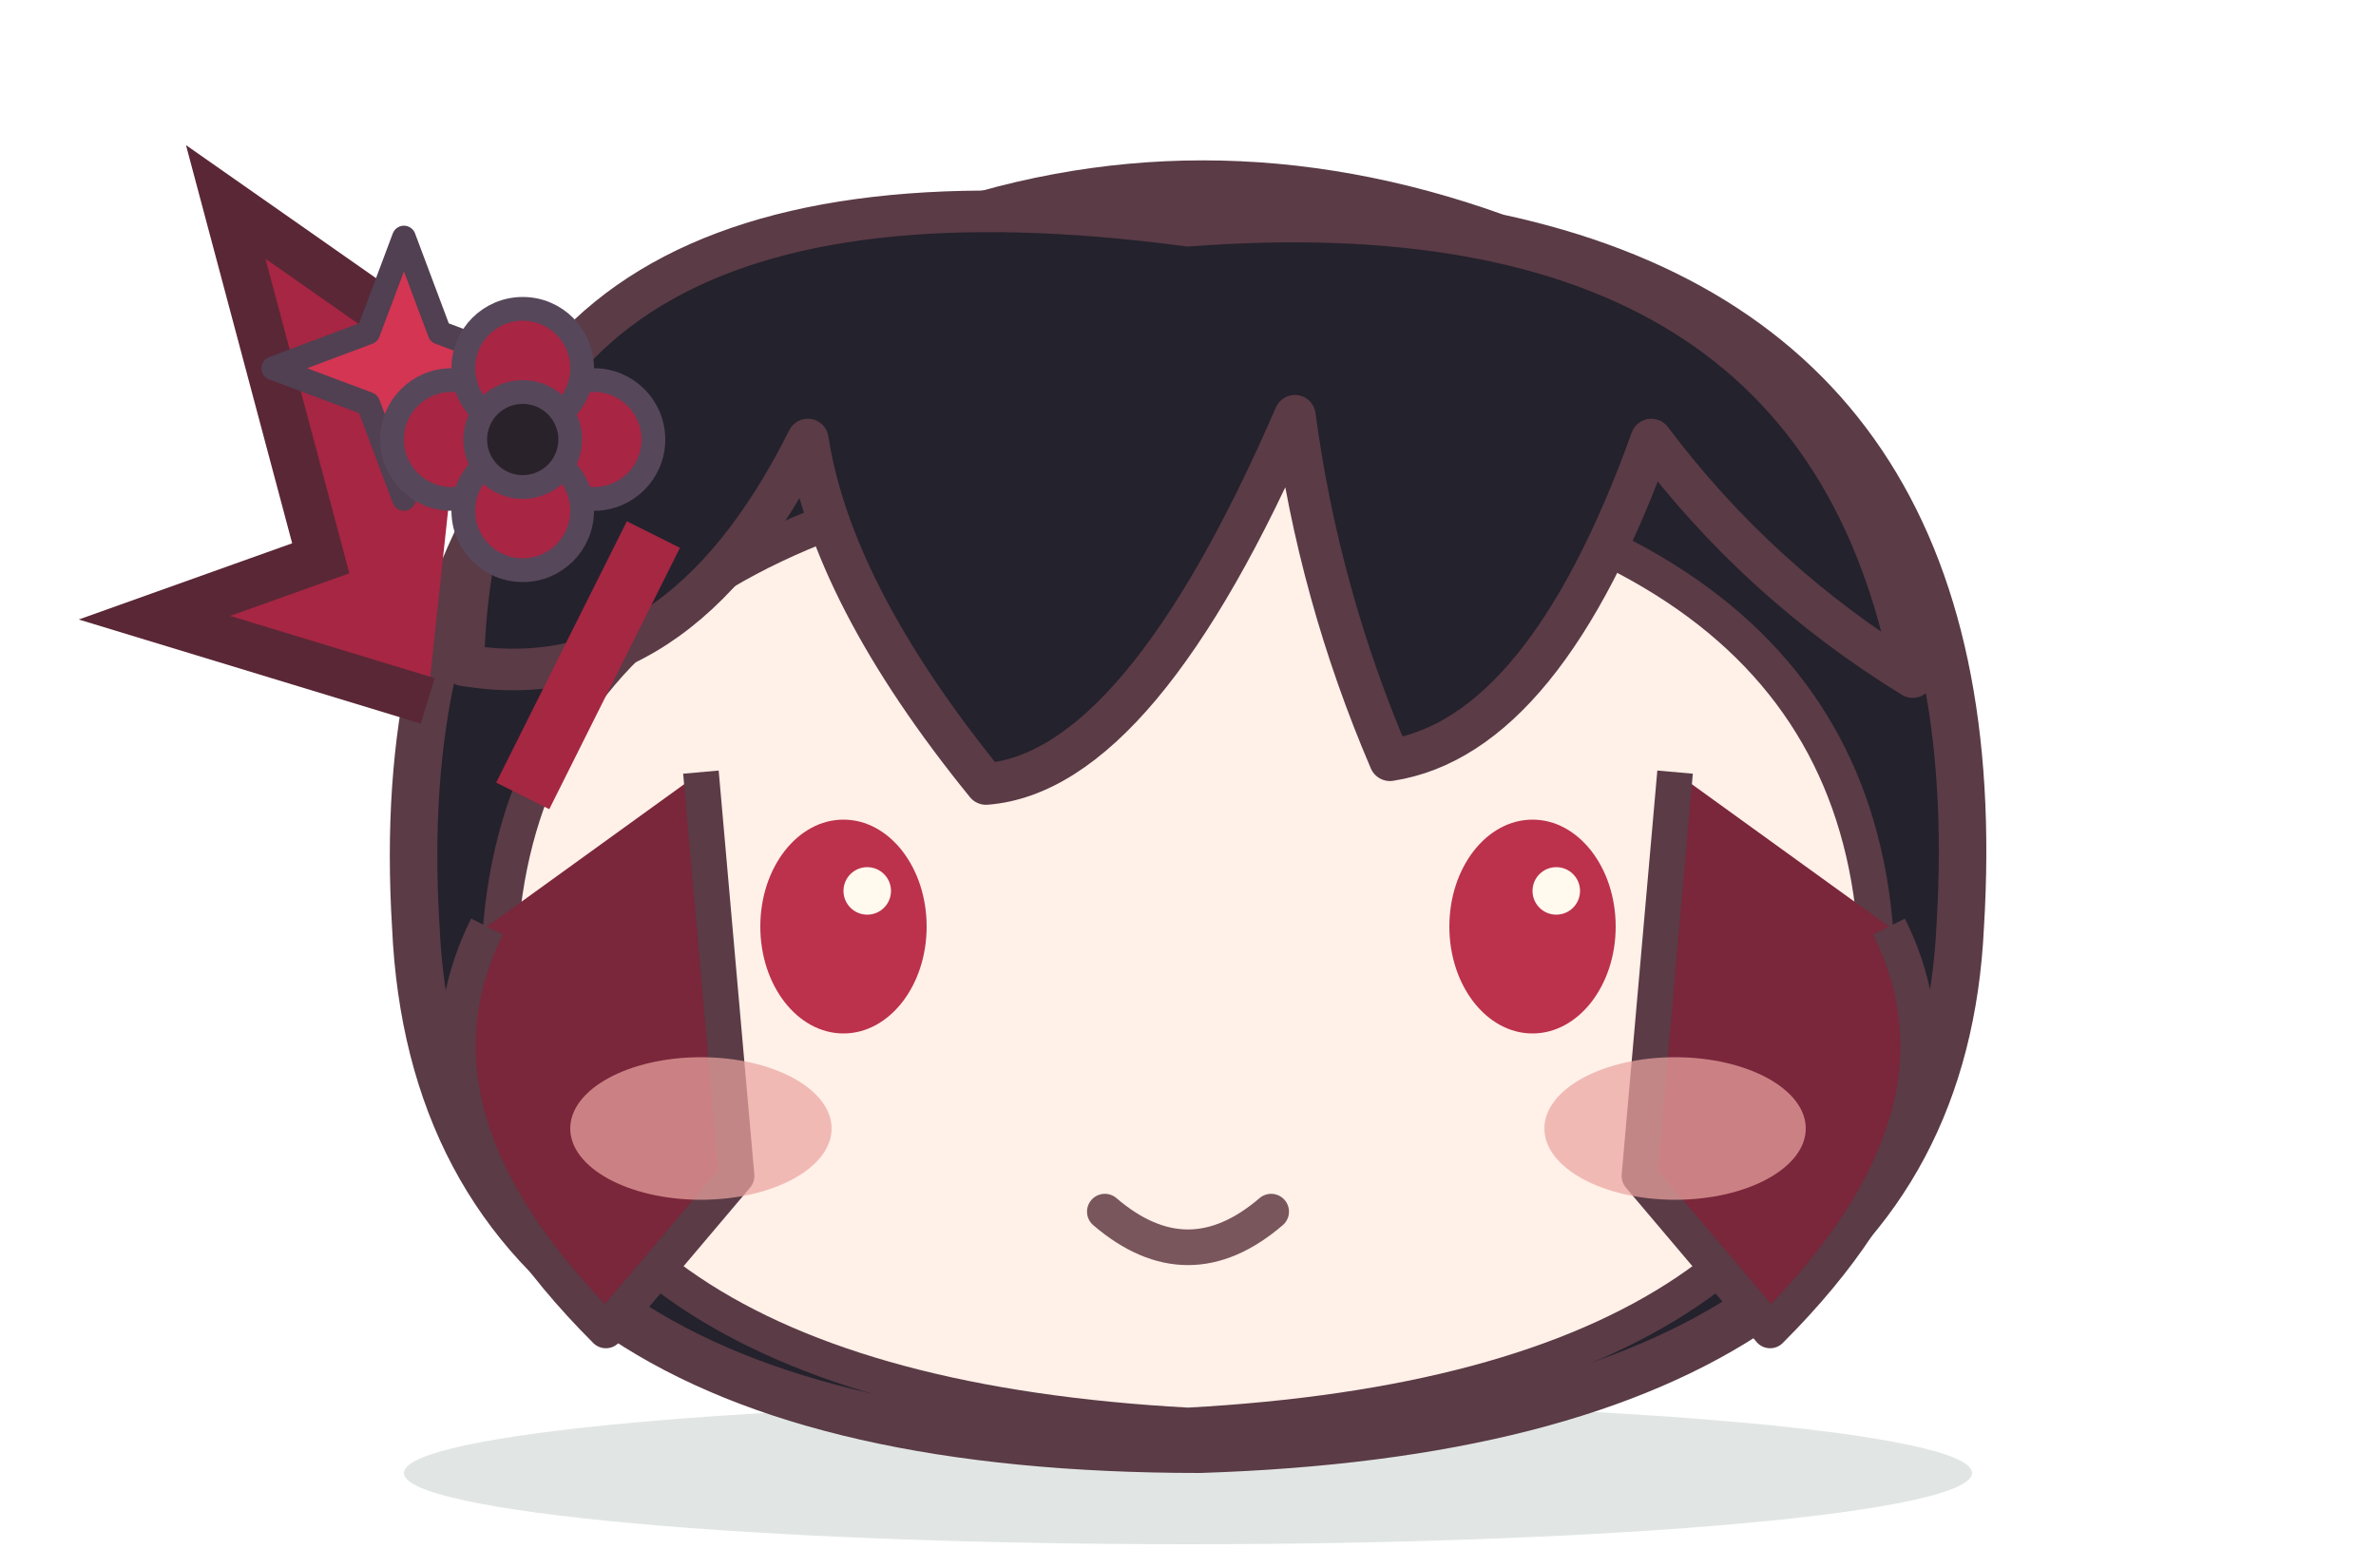
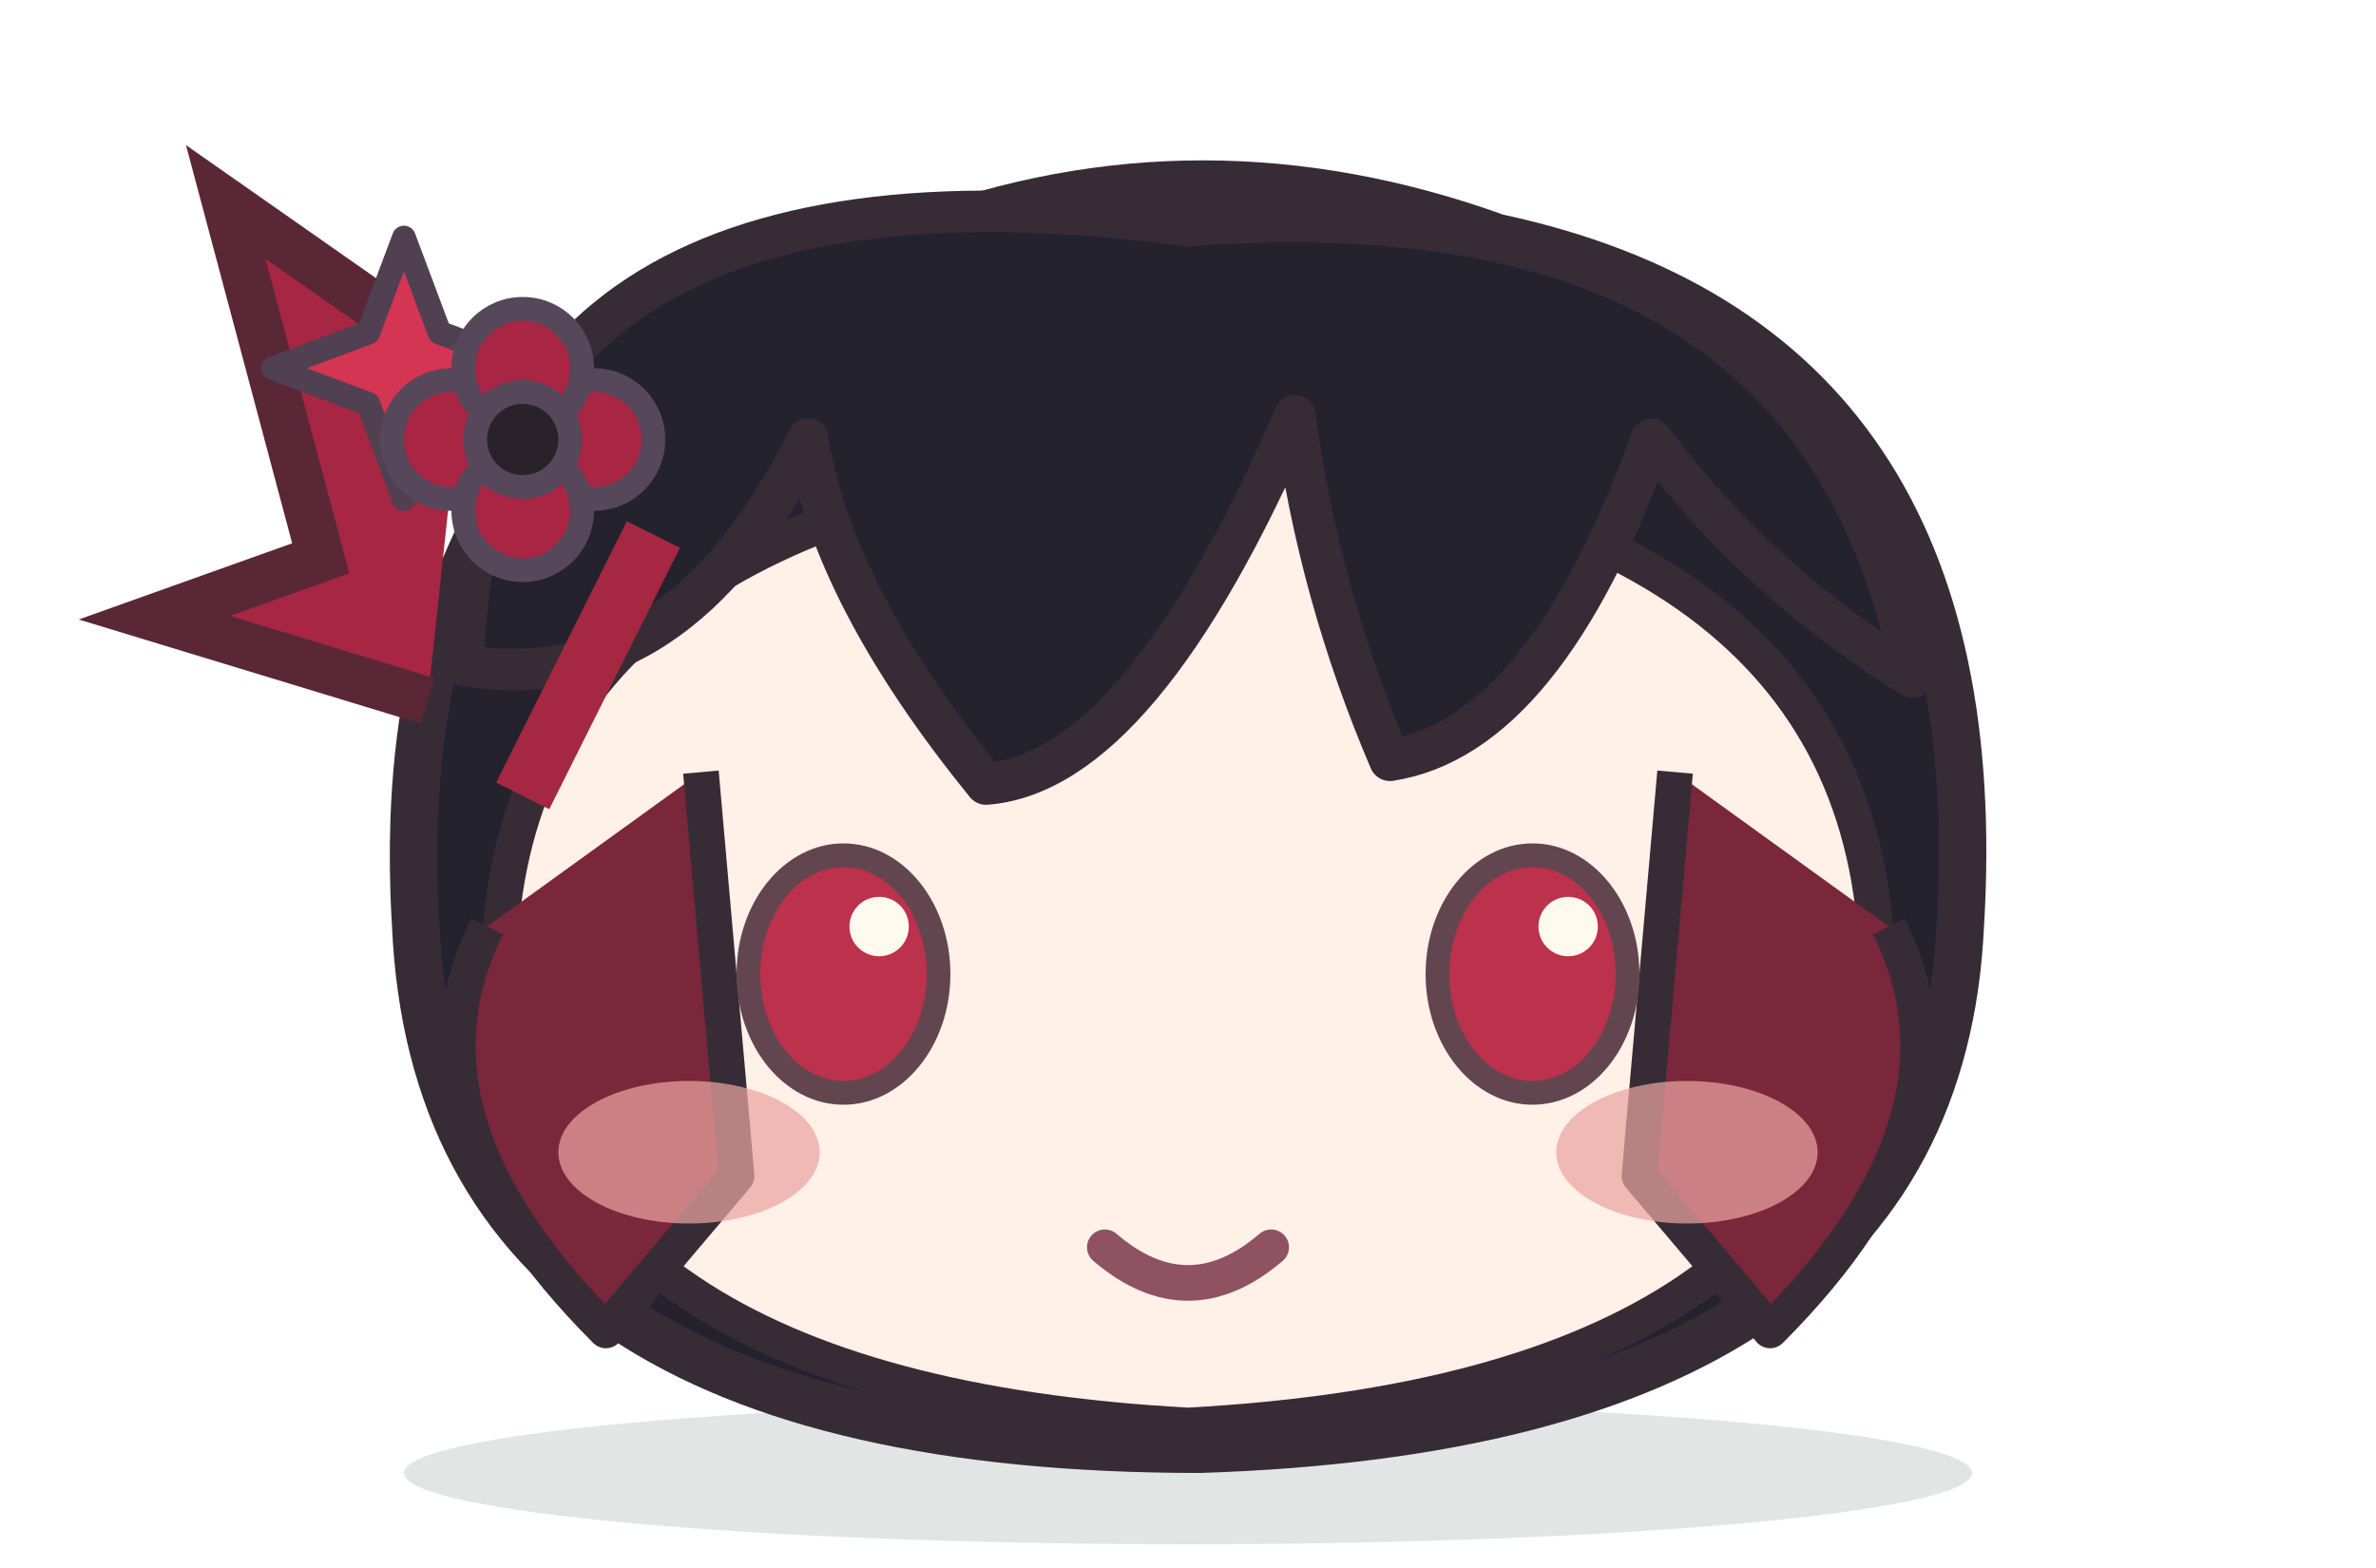
<svg xmlns="http://www.w3.org/2000/svg" viewBox="0 0 200 132">
  <ellipse cx="100" cy="124" rx="66" ry="6" fill="#143d30" opacity=".13" />
-   <path d="M35 78Q32 29 77 20Q101 11 126 20Q168 29 165 78Q163 120 101 122Q37 122 35 78Z" fill="#24222c" stroke="#5a3b46" stroke-width="4" stroke-linejoin="round" />
-   <path d="M42 81Q43 42 100 38Q157 42 158 81Q155 117 100 120Q45 117 42 81Z" fill="#fff0e8" stroke="#5a3b46" stroke-width="3" />
-   <path d="M41 78Q33 94 51 112L62 99L59 65M159 78Q167 94 149 112L138 99L141 65" fill="#7a263b" stroke="#5a3b46" stroke-width="3" stroke-linejoin="round" />
-   <path d="M39 56Q40 11 100 19Q153 15 161 57Q148 49 139 37Q130 62 117 64Q111 50 109 35Q96 65 83 66Q70 50 68 37Q57 59 39 56Z" fill="#24222c" stroke="#5a3b46" stroke-width="3.5" stroke-linejoin="round" />
-   <ellipse cx="71" cy="78" rx="7" ry="9" fill="#bc314b" />
-   <ellipse cx="129" cy="78" rx="7" ry="9" fill="#bc314b" />
-   <circle cx="73" cy="75" r="2" fill="#fff9ee" />
-   <circle cx="131" cy="75" r="2" fill="#fff9ee" />
-   <ellipse cx="59" cy="95" rx="11" ry="6" fill="#eaa4a0" opacity=".72" />
-   <ellipse cx="141" cy="95" rx="11" ry="6" fill="#eaa4a0" opacity=".72" />
-   <path d="M93 102Q100 108 107 102" fill="none" stroke="#78565c" stroke-width="3" stroke-linecap="round" />
+   <path d="M35 78Q32 29 77 20Q101 11 126 20Q168 29 165 78Q163 120 101 122Q37 122 35 78Z" fill="#24222c" stroke="#372c35" stroke-width="4" stroke-linejoin="round" />
+   <path d="M42 81Q43 42 100 38Q157 42 158 81Q155 117 100 120Q45 117 42 81Z" fill="#fff0e8" stroke="#372c35" stroke-width="3" />
+   <path d="M41 78Q33 94 51 112L62 99L59 65M159 78Q167 94 149 112L138 99L141 65" fill="#7a263b" stroke="#372c35" stroke-width="3" stroke-linejoin="round" />
+   <path d="M39 56Q40 11 100 19Q153 15 161 57Q148 49 139 37Q130 62 117 64Q111 50 109 35Q96 65 83 66Q70 50 68 37Q57 59 39 56Z" fill="#24222c" stroke="#372c35" stroke-width="3.5" stroke-linejoin="round" />
+   <ellipse cx="71" cy="82" rx="9" ry="11" fill="#634550" />
+   <ellipse cx="129" cy="82" rx="9" ry="11" fill="#634550" />
+   <ellipse cx="71" cy="82" rx="7" ry="9" fill="#bc314b" />
+   <ellipse cx="129" cy="82" rx="7" ry="9" fill="#bc314b" />
+   <circle cx="74" cy="78" r="2.5" fill="#fff9ee" />
+   <circle cx="132" cy="78" r="2.5" fill="#fff9ee" />
+   <ellipse cx="58" cy="97" rx="11" ry="6" fill="#eaa4a0" opacity=".72" />
+   <ellipse cx="142" cy="97" rx="11" ry="6" fill="#eaa4a0" opacity=".72" />
+   <path d="M93 105Q100 111 107 105" fill="none" stroke="#8f5262" stroke-width="3" stroke-linecap="round" />
  <path d="M39 31L19 17L27 47L13 52L36 59" fill="#a62643" stroke="#5a2736" stroke-width="4" />
  <path d="M34 20L37 28L45 31L37 34L34 42L31 34L23 31L31 28Z" fill="#d33553" stroke="#504051" stroke-width="2" stroke-linejoin="round" />
  <g transform="translate(44 37)" stroke="#57475a" stroke-width="2">
    <circle cx="-6" cy="0" r="5" fill="#a82544" />
    <circle cx="6" cy="0" r="5" fill="#a82544" />
    <circle cx="0" cy="-6" r="5" fill="#a82544" />
    <circle cx="0" cy="6" r="5" fill="#a82544" />
    <circle r="4" fill="#2a222b" />
  </g>
  <path d="M55 45L44 67" stroke="#a52742" stroke-width="5" />
</svg>
